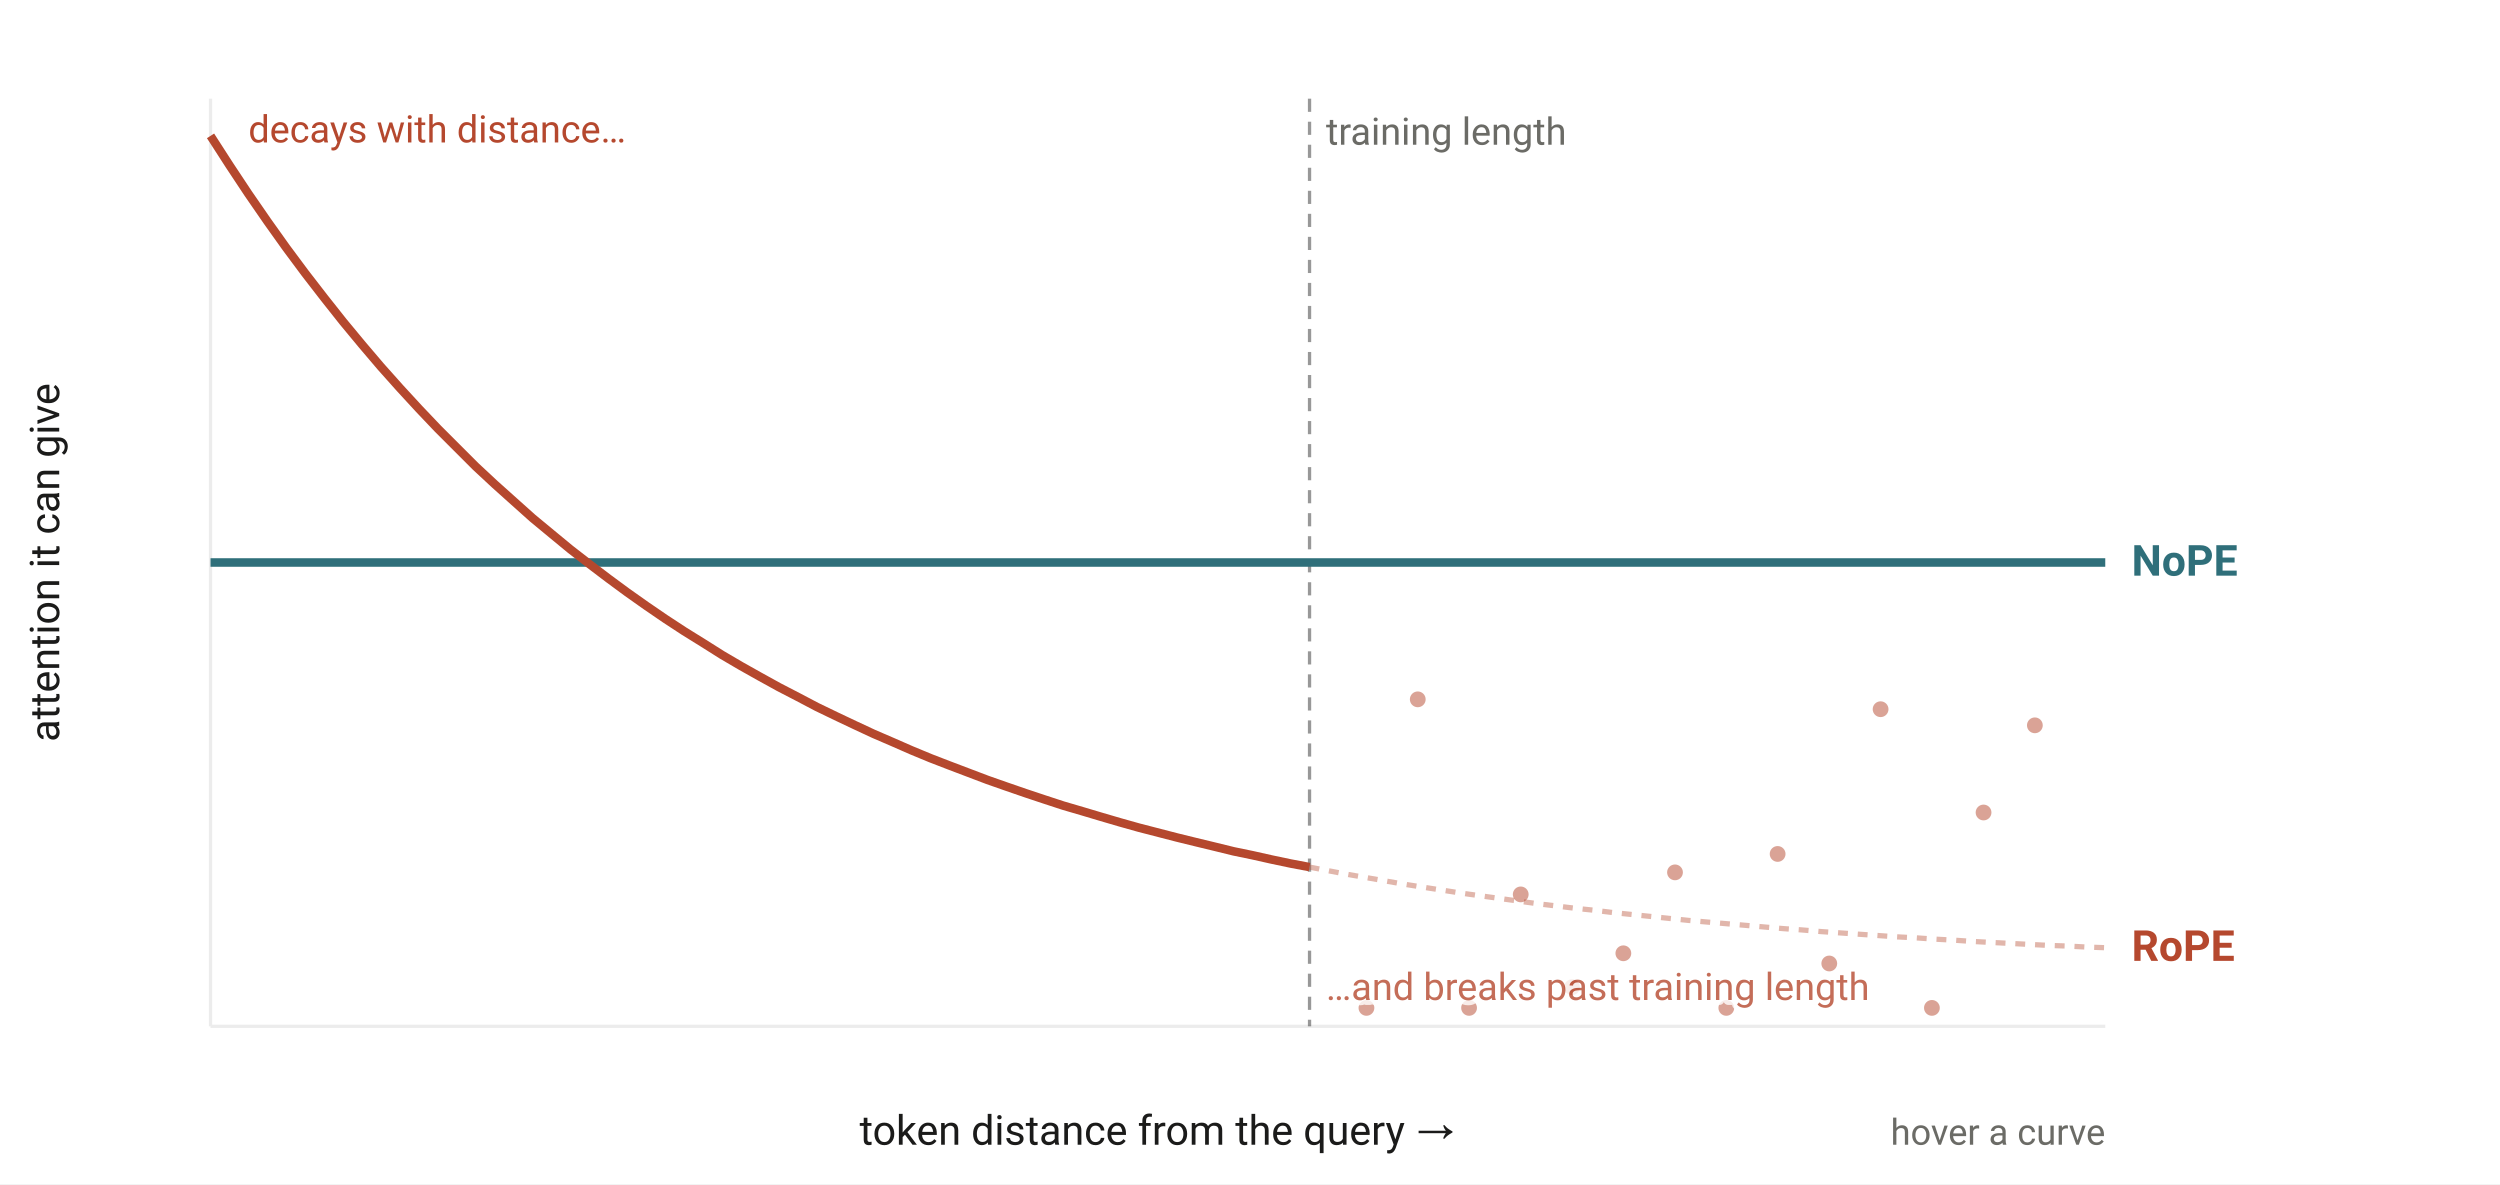
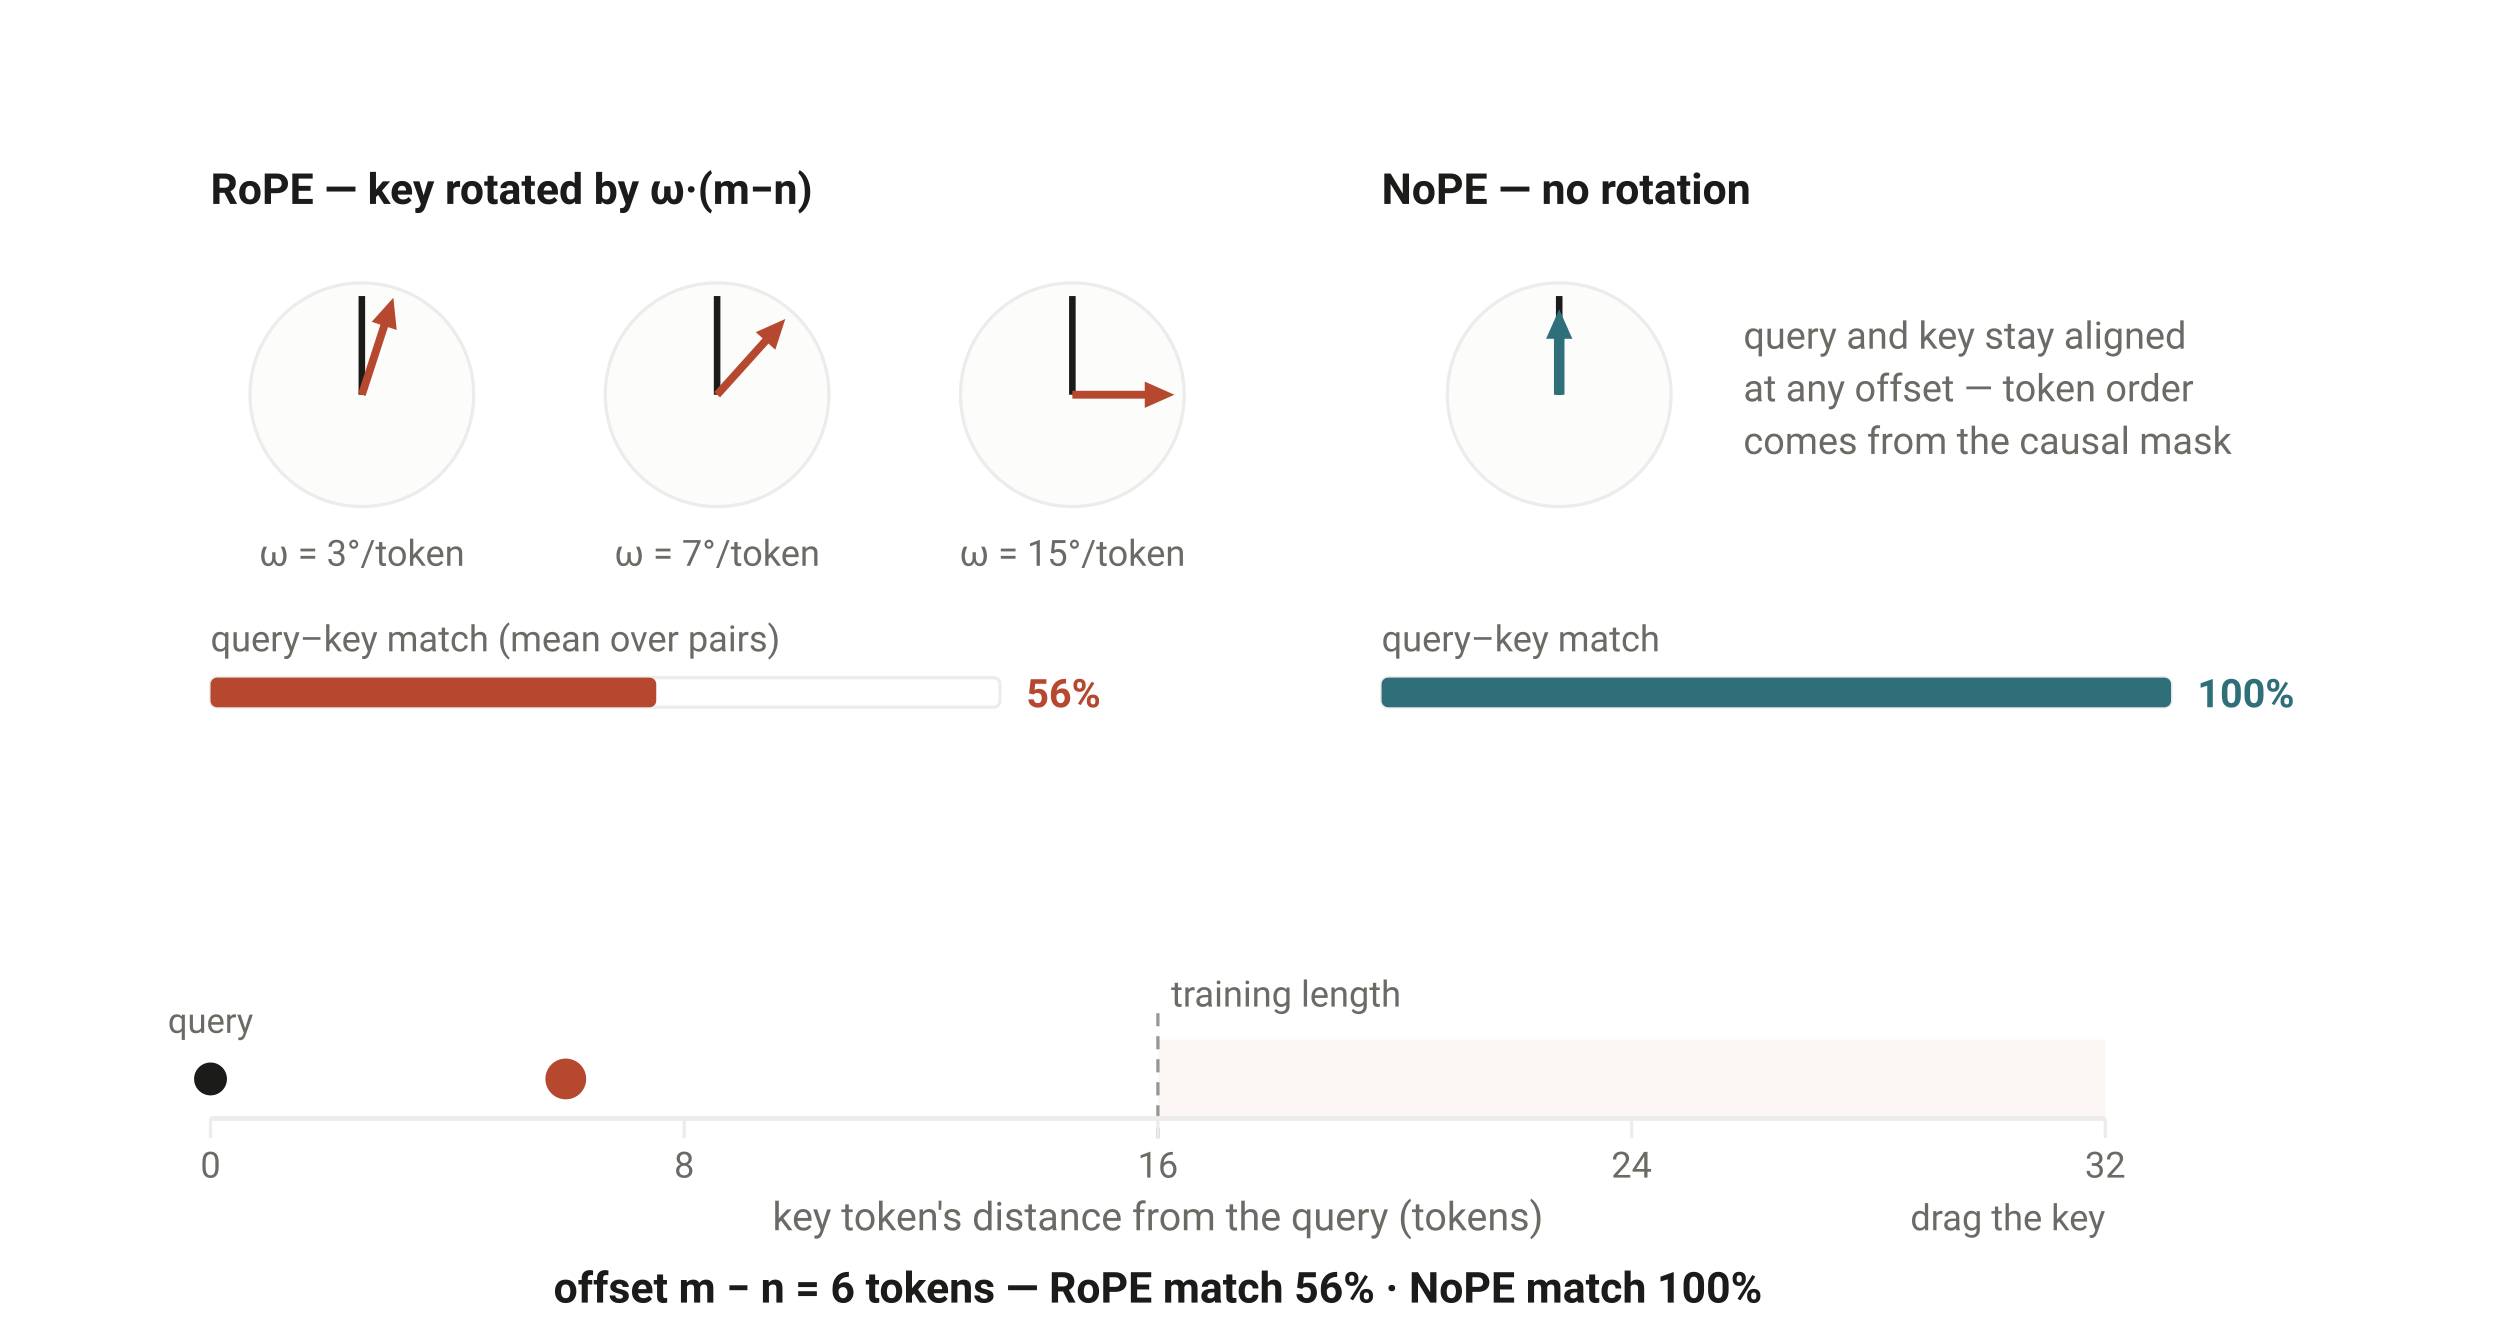
- <svg xmlns="http://www.w3.org/2000/svg" viewBox="0 0 760 360" font-family="-apple-system,BlinkMacSystemFont,Segoe UI,Roboto,Helvetica,Arial,sans-serif" role="img" aria-label="RoPE vs NoPE attention reach: RoPE decays with distance and scatters past the training length; NoPE stays flat. Hover a curve to isolate it.">
-   <style>g.c{cursor:pointer;transition:opacity .15s}g.c .tip{opacity:0;transition:opacity .15s;pointer-events:none}g.c:hover .tip{opacity:1}svg:has(.rope:hover) .nope{opacity:.18}svg:has(.nope:hover) .rope{opacity:.18}</style>
-   <rect width="760" height="360" fill="#ffffff" />
-   <line x1="64" y1="312" x2="640" y2="312" stroke="#ececec" />
-   <line x1="64" y1="30" x2="64" y2="312" stroke="#ececec" />
-   <text x="352" y="348" font-size="12.5" fill="#1b1b1a" text-anchor="middle">token distance from the query  →</text>
-   <text x="18" y="171" font-size="12.5" fill="#1b1b1a" text-anchor="middle" transform="rotate(-90 18 171)">attention it can give</text>
-   <line x1="398.1" y1="30" x2="398.1" y2="312" stroke="#1b1b1a" stroke-dasharray="4 3" opacity="0.45" />
-   <text x="403.1" y="44" font-size="11.5" fill="#6b6b66">training length</text>
-   <g class="c nope">
-     <line x1="64.0" y1="171.0" x2="640.0" y2="171.0" stroke="#2f6f7a" stroke-width="20" stroke-opacity="0" />
-     <line x1="64.0" y1="171.0" x2="640.0" y2="171.0" stroke="#2f6f7a" stroke-width="2.6" />
-     <text x="648.0" y="175.0" font-size="13" fill="#2f6f7a" font-weight="700">NoPE</text>
-     <text class="tip" x="634" y="74" font-size="12" fill="#2f6f7a" font-weight="600" text-anchor="end" stroke="#ffffff" stroke-width="3.5" paint-order="stroke" stroke-linejoin="round">NoPE — flat at any distance; no training-length anchor</text>
+ <svg xmlns="http://www.w3.org/2000/svg" viewBox="0 0 760 404" font-family="-apple-system,BlinkMacSystemFont,Segoe UI,Roboto,Helvetica,Arial,sans-serif" role="img" aria-label="Interactive diagram of RoPE and NoPE mechanics. RoPE: three frequency pairs rotate the key vector by an angle proportional to token offset, so the query-key match dephases as the offset grows, and offsets beyond the training length produce angles unseen in training. NoPE: no rotation, match unchanged at any offset. Drag along the token ruler to change the offset.">
+   <rect width="760" height="404" fill="#ffffff" />
+   <text x="64" y="62" font-size="13" fill="#1b1b1a" font-weight="700">RoPE — key rotated by ω·(m−n)</text>
+   <text x="420" y="62" font-size="13" fill="#1b1b1a" font-weight="700">NoPE — no rotation</text>
+   <g transform="translate(110,120)">
+     <circle r="34" fill="#fcfcfb" stroke="#ececec" />
+     <line y2="-30" stroke="#1b1b1a" stroke-width="2" />
+     <g id="k0" transform="rotate(18)">
+       <line y2="-27" stroke="#b5482e" stroke-width="2.4" />
+       <polygon points="0,-31 -4,-22 4,-22" fill="#b5482e" />
+     </g>
  </g>
-   <g class="c rope">
-     <path d="M64.0 41.3 L69.8 50.3 L75.5 58.9 L81.3 67.3 L87.0 75.3 L92.8 83.1 L98.6 90.6 L104.3 97.8 L110.1 104.8 L115.8 111.5 L121.6 118.0 L127.4 124.3 L133.1 130.3 L138.9 136.1 L144.6 141.8 L150.4 147.2 L156.2 152.4 L161.9 157.5 L167.7 162.3 L173.4 167.0 L179.2 171.5 L185.0 175.9 L190.7 180.1 L196.5 184.2 L202.2 188.1 L208.0 191.9 L213.8 195.5 L219.5 199.1 L225.3 202.5 L231.0 205.7 L236.8 208.9 L242.6 211.9 L248.3 214.9 L254.1 217.7 L259.8 220.4 L265.6 223.1 L271.4 225.6 L277.1 228.1 L282.9 230.5 L288.6 232.7 L294.4 234.9 L300.2 237.1 L305.9 239.1 L311.7 241.1 L317.4 243.0 L323.2 244.9 L329.0 246.6 L334.7 248.3 L340.5 250.0 L346.2 251.6 L352.0 253.1 L357.8 254.6 L363.5 256.0 L369.3 257.4 L375.0 258.8 L380.8 260.0 L386.6 261.3 L392.3 262.5 L398.1 263.6 " fill="none" stroke="#b5482e" stroke-width="22" stroke-opacity="0" />
-     <path d="M398.1 263.6 L403.8 264.7 L409.6 265.8 L415.4 266.8 L421.1 267.8 L426.9 268.8 L432.6 269.7 L438.4 270.6 L444.2 271.5 L449.9 272.3 L455.7 273.1 L461.4 273.9 L467.2 274.7 L473.0 275.4 L478.7 276.1 L484.5 276.7 L490.2 277.4 L496.0 278.0 L501.8 278.6 L507.5 279.2 L513.3 279.8 L519.0 280.3 L524.8 280.8 L530.6 281.3 L536.3 281.8 L542.1 282.3 L547.8 282.7 L553.6 283.2 L559.4 283.6 L565.1 284.0 L570.9 284.4 L576.6 284.8 L582.4 285.1 L588.2 285.5 L593.9 285.8 L599.7 286.2 L605.4 286.5 L611.2 286.8 L617.0 287.1 L622.7 287.4 L628.5 287.6 L634.2 287.9 L640.0 288.1 " fill="none" stroke="#b5482e" stroke-width="22" stroke-opacity="0" />
-     <path d="M64.0 41.3 L69.8 50.3 L75.5 58.9 L81.3 67.3 L87.0 75.3 L92.8 83.1 L98.6 90.6 L104.3 97.8 L110.1 104.8 L115.8 111.5 L121.6 118.0 L127.4 124.3 L133.1 130.3 L138.9 136.1 L144.6 141.8 L150.4 147.2 L156.2 152.4 L161.9 157.5 L167.7 162.3 L173.4 167.0 L179.2 171.5 L185.0 175.9 L190.7 180.1 L196.5 184.2 L202.2 188.1 L208.0 191.9 L213.8 195.5 L219.5 199.1 L225.3 202.5 L231.0 205.7 L236.8 208.9 L242.6 211.9 L248.3 214.9 L254.1 217.7 L259.8 220.4 L265.6 223.1 L271.4 225.6 L277.1 228.1 L282.9 230.5 L288.6 232.7 L294.4 234.9 L300.2 237.1 L305.9 239.1 L311.7 241.1 L317.4 243.0 L323.2 244.9 L329.0 246.6 L334.7 248.3 L340.5 250.0 L346.2 251.6 L352.0 253.1 L357.8 254.6 L363.5 256.0 L369.3 257.4 L375.0 258.8 L380.8 260.0 L386.6 261.3 L392.3 262.5 L398.1 263.6 " fill="none" stroke="#b5482e" stroke-width="2.6" />
-     <path d="M398.1 263.6 L403.8 264.7 L409.6 265.8 L415.4 266.8 L421.1 267.8 L426.9 268.8 L432.6 269.7 L438.4 270.6 L444.2 271.5 L449.9 272.3 L455.7 273.1 L461.4 273.9 L467.2 274.7 L473.0 275.4 L478.7 276.1 L484.5 276.7 L490.2 277.4 L496.0 278.0 L501.8 278.6 L507.5 279.2 L513.3 279.8 L519.0 280.3 L524.8 280.8 L530.6 281.3 L536.3 281.8 L542.1 282.3 L547.8 282.7 L553.6 283.2 L559.4 283.6 L565.1 284.0 L570.9 284.4 L576.6 284.8 L582.4 285.1 L588.2 285.5 L593.9 285.8 L599.7 286.2 L605.4 286.5 L611.2 286.8 L617.0 287.1 L622.7 287.4 L628.5 287.6 L634.2 287.9 L640.0 288.1 " fill="none" stroke="#b5482e" stroke-width="1.6" stroke-dasharray="3 3" opacity="0.4" />
-     <circle cx="415.4" cy="306.4" r="2.4" fill="#b5482e" opacity="0.5" />
-     <circle cx="431.0" cy="212.6" r="2.4" fill="#b5482e" opacity="0.5" />
-     <circle cx="446.6" cy="306.4" r="2.4" fill="#b5482e" opacity="0.5" />
-     <circle cx="462.3" cy="271.9" r="2.4" fill="#b5482e" opacity="0.5" />
-     <circle cx="477.9" cy="300.1" r="2.4" fill="#b5482e" opacity="0.5" />
-     <circle cx="493.5" cy="289.8" r="2.4" fill="#b5482e" opacity="0.5" />
-     <circle cx="509.2" cy="265.2" r="2.4" fill="#b5482e" opacity="0.5" />
-     <circle cx="524.8" cy="306.4" r="2.4" fill="#b5482e" opacity="0.5" />
-     <circle cx="540.4" cy="259.6" r="2.4" fill="#b5482e" opacity="0.5" />
-     <circle cx="556.1" cy="292.9" r="2.4" fill="#b5482e" opacity="0.5" />
-     <circle cx="571.7" cy="215.6" r="2.4" fill="#b5482e" opacity="0.5" />
-     <circle cx="587.3" cy="306.4" r="2.4" fill="#b5482e" opacity="0.5" />
-     <circle cx="603.0" cy="247.0" r="2.4" fill="#b5482e" opacity="0.5" />
-     <circle cx="618.6" cy="220.5" r="2.4" fill="#b5482e" opacity="0.5" />
-     <text x="648.0" y="292.1" font-size="13" fill="#b5482e" font-weight="700">RoPE</text>
-     <text x="75.5" y="43.3" font-size="11.5" fill="#b5482e">decays with distance…</text>
-     <text x="403.1" y="304.0" font-size="11.5" fill="#b5482e" opacity="0.8" stroke="#ffffff" stroke-width="3" paint-order="stroke" stroke-linejoin="round">…and breaks past training length</text>
-     <text class="tip" x="634" y="74" font-size="12" fill="#b5482e" font-weight="600" text-anchor="end" stroke="#ffffff" stroke-width="3.5" paint-order="stroke" stroke-linejoin="round">RoPE — decays with distance, scatters past the training length</text>
+   <g transform="translate(218,120)">
+     <circle r="34" fill="#fcfcfb" stroke="#ececec" />
+     <line y2="-30" stroke="#1b1b1a" stroke-width="2" />
+     <g id="k1" transform="rotate(42)">
+       <line y2="-27" stroke="#b5482e" stroke-width="2.4" />
+       <polygon points="0,-31 -4,-22 4,-22" fill="#b5482e" />
+     </g>
  </g>
-   <text x="640" y="348" font-size="11" fill="#6b6b66" text-anchor="end">hover a curve</text>
+   <g transform="translate(326,120)">
+     <circle r="34" fill="#fcfcfb" stroke="#ececec" />
+     <line y2="-30" stroke="#1b1b1a" stroke-width="2" />
+     <g id="k2" transform="rotate(90)">
+       <line y2="-27" stroke="#b5482e" stroke-width="2.4" />
+       <polygon points="0,-31 -4,-22 4,-22" fill="#b5482e" />
+     </g>
+   </g>
+   <text x="110" y="172" font-size="11" fill="#6b6b66" text-anchor="middle">ω = 3°/token</text>
+   <text x="218" y="172" font-size="11" fill="#6b6b66" text-anchor="middle">ω = 7°/token</text>
+   <text x="326" y="172" font-size="11" fill="#6b6b66" text-anchor="middle">ω = 15°/token</text>
+   <g transform="translate(474,120)">
+     <circle r="34" fill="#fcfcfb" stroke="#ececec" />
+     <line y2="-30" stroke="#1b1b1a" stroke-width="2" />
+     <line y2="-22" stroke="#2f6f7a" stroke-width="3.2" />
+     <polygon points="0,-26 -4,-17 4,-17" fill="#2f6f7a" />
+   </g>
+   <text x="530" y="106" font-size="11.5" fill="#6b6b66">query and key stay aligned</text>
+   <text x="530" y="122" font-size="11.5" fill="#6b6b66">at any offset — token order</text>
+   <text x="530" y="138" font-size="11.5" fill="#6b6b66">comes from the causal mask</text>
+   <text x="64" y="198" font-size="11" fill="#6b6b66">query–key match (mean over pairs)</text>
+   <rect x="64" y="206" width="240" height="9" fill="none" stroke="#ececec" rx="2" />
+   <rect id="bar" x="64" y="206" width="135.5" height="9" fill="#b5482e" rx="2" />
+   <text id="bv" x="312" y="215" font-size="12" fill="#b5482e" font-weight="700">56%</text>
+   <text x="420" y="198" font-size="11" fill="#6b6b66">query–key match</text>
+   <rect x="420" y="206" width="240" height="9" fill="none" stroke="#ececec" rx="2" />
+   <rect x="420" y="206" width="240" height="9" fill="#2f6f7a" rx="2" />
+   <text x="668" y="215" font-size="12" fill="#2f6f7a" font-weight="700">100%</text>
+   <rect x="352" y="316" width="288" height="24" fill="#b5482e" opacity="0.05" />
+   <line x1="352" y1="308" x2="352" y2="346" stroke="#1b1b1a" stroke-dasharray="4 3" opacity="0.45" />
+   <text x="356" y="306" font-size="11" fill="#6b6b66">training length</text>
+   <line x1="64" y1="340" x2="640" y2="340" stroke="#ececec" stroke-width="1.5" />
+   <line x1="64" y1="340" x2="64" y2="346" stroke="#ececec" />
+   <line x1="208" y1="340" x2="208" y2="346" stroke="#ececec" />
+   <line x1="352" y1="340" x2="352" y2="346" stroke="#ececec" />
+   <line x1="496" y1="340" x2="496" y2="346" stroke="#ececec" />
+   <line x1="640" y1="340" x2="640" y2="346" stroke="#ececec" />
+   <text x="64" y="358" font-size="11" fill="#6b6b66" text-anchor="middle">0</text>
+   <text x="208" y="358" font-size="11" fill="#6b6b66" text-anchor="middle">8</text>
+   <text x="352" y="358" font-size="11" fill="#6b6b66" text-anchor="middle">16</text>
+   <text x="496" y="358" font-size="11" fill="#6b6b66" text-anchor="middle">24</text>
+   <text x="640" y="358" font-size="11" fill="#6b6b66" text-anchor="middle">32</text>
+   <circle cx="64" cy="328" r="5" fill="#1b1b1a" />
+   <text x="64" y="314" font-size="10.5" fill="#6b6b66" text-anchor="middle">query</text>
+   <circle id="km" cx="172" cy="328" r="7" fill="#b5482e" stroke="#ffffff" stroke-width="1.6" />
+   <text x="352" y="374" font-size="12" fill="#6b6b66" text-anchor="middle">key token's distance from the query (tokens)</text>
+   <text x="640" y="374" font-size="11" fill="#6b6b66" text-anchor="end">drag the key</text>
+   <text id="ro" x="352" y="396" font-size="13" fill="#1b1b1a" font-weight="600" text-anchor="middle">offset m − n = 6 tokens — RoPE match 56% · NoPE match 100%</text>
+   <rect id="ov" x="50" y="300" width="610" height="66" fill="#ffffff" fill-opacity="0" style="touch-action:pan-y;cursor:ew-resize" />
</svg>
